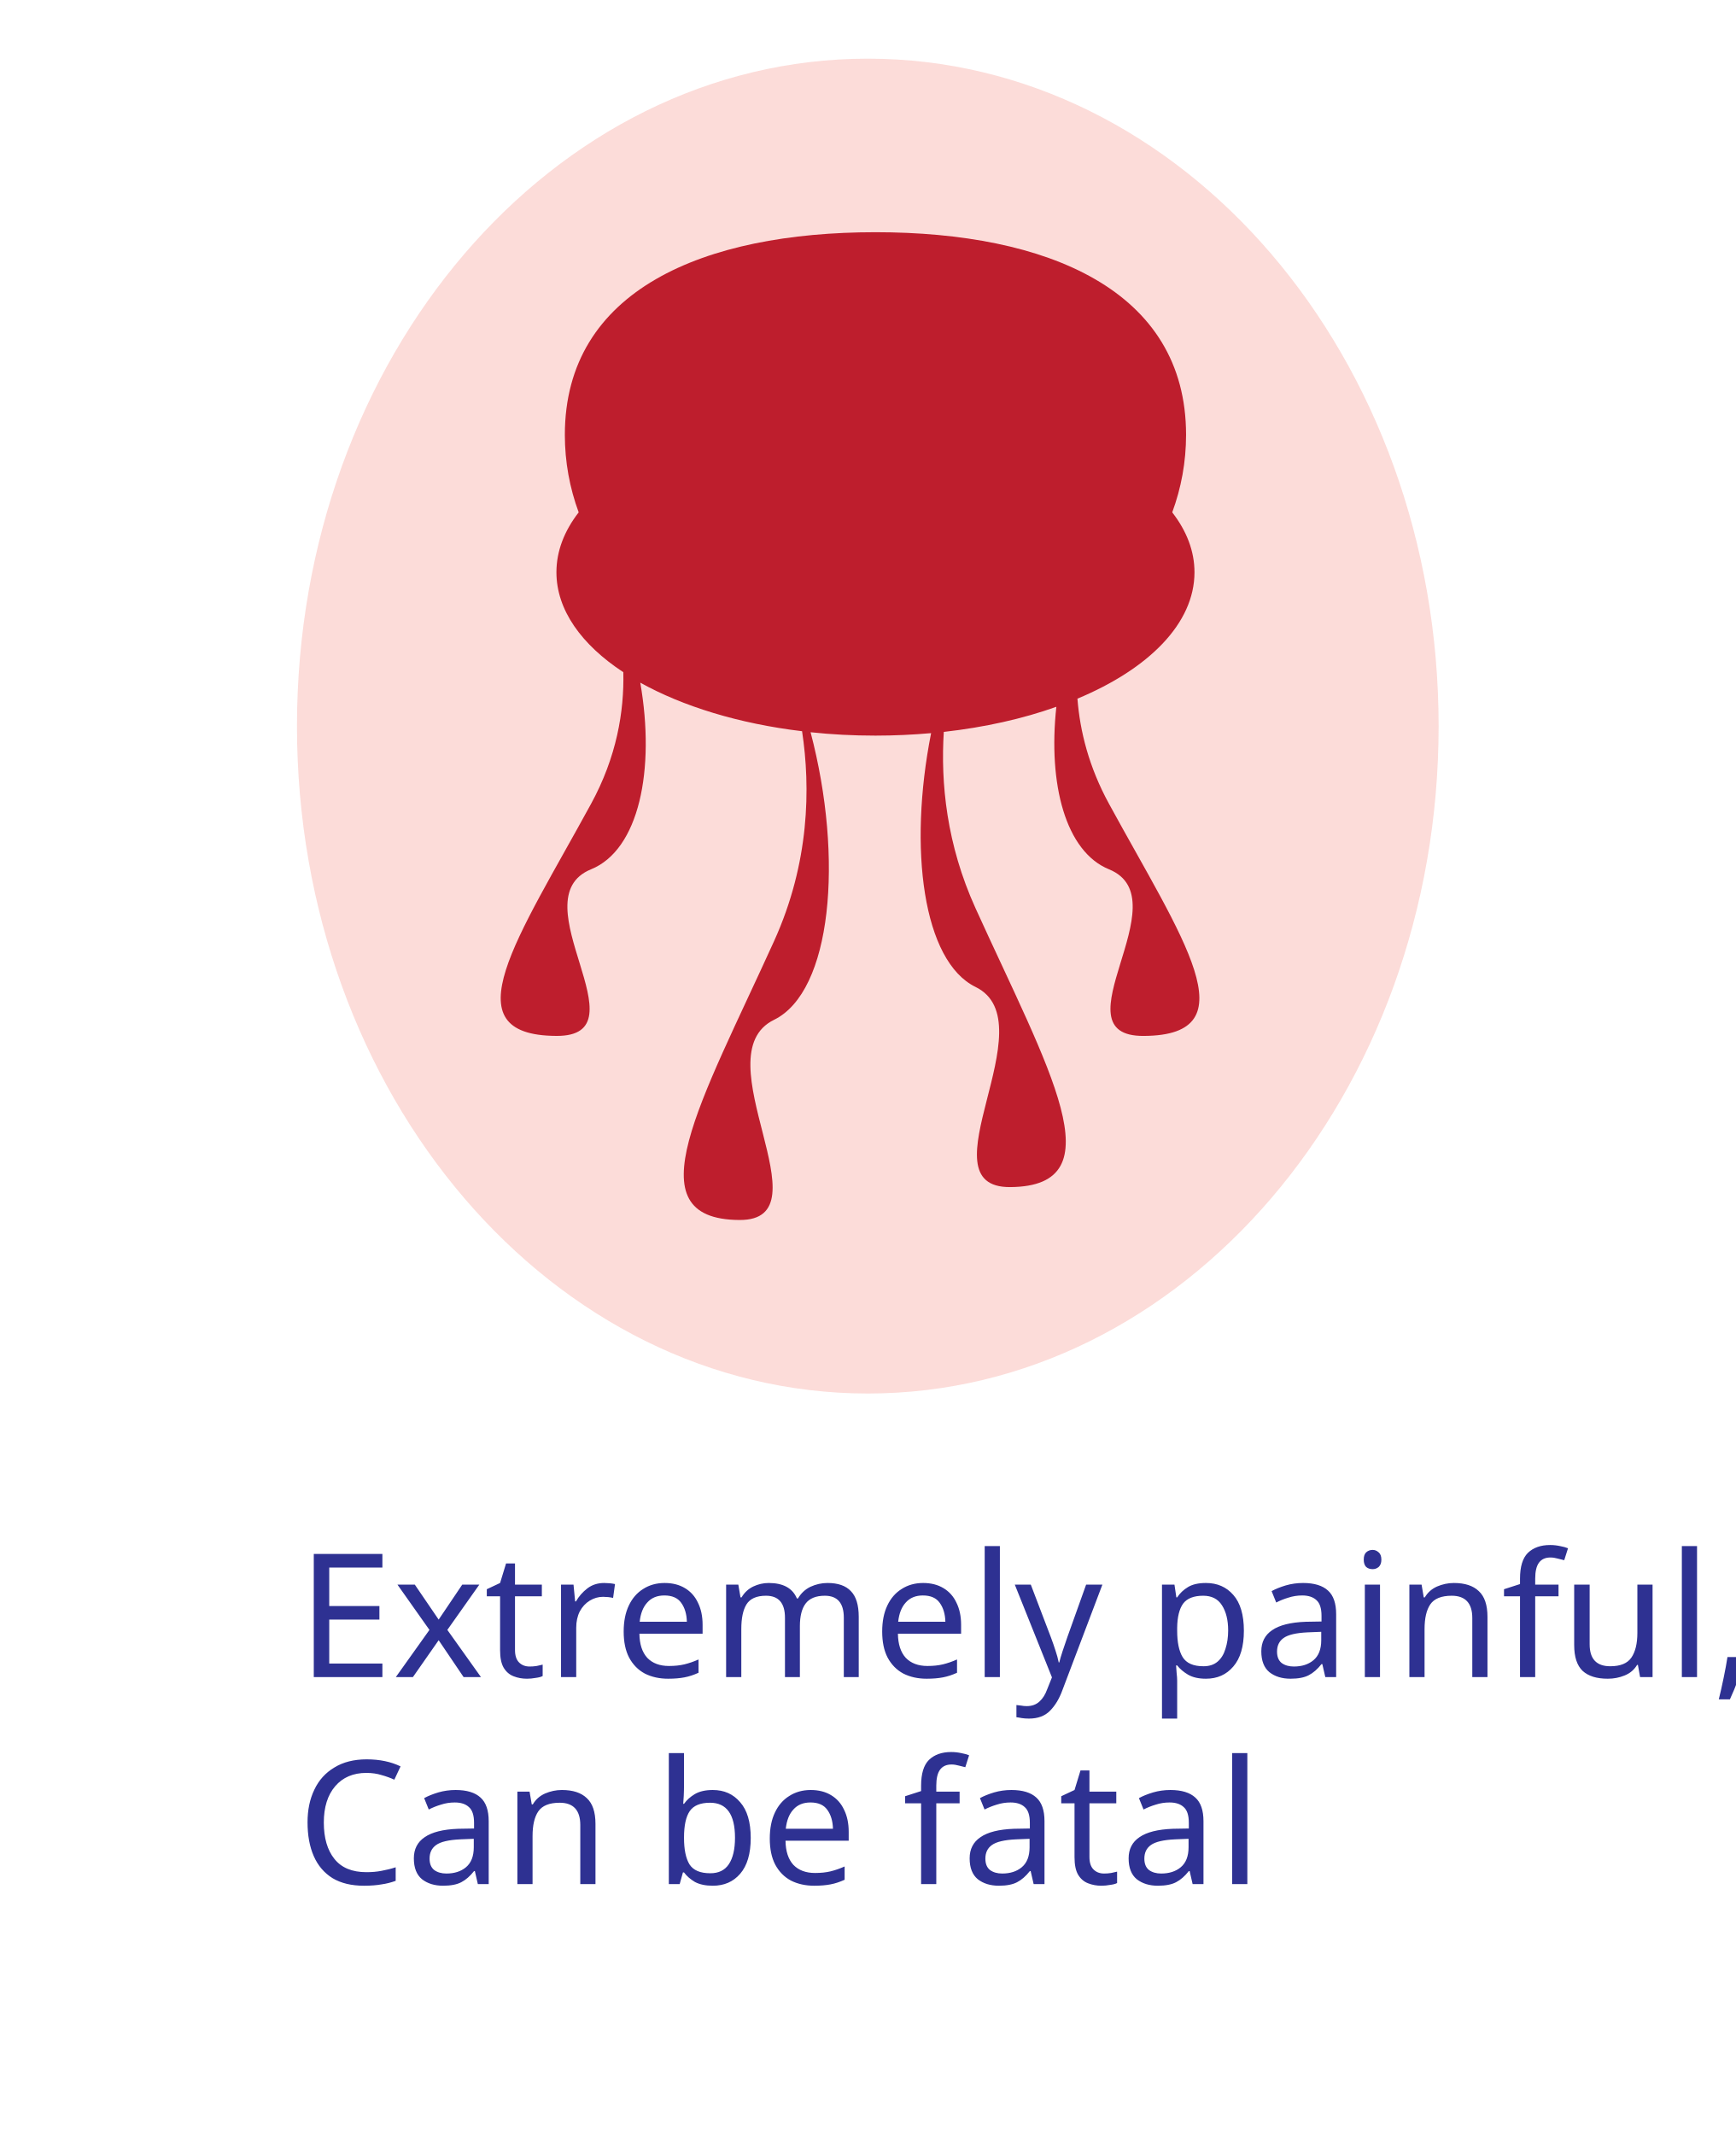
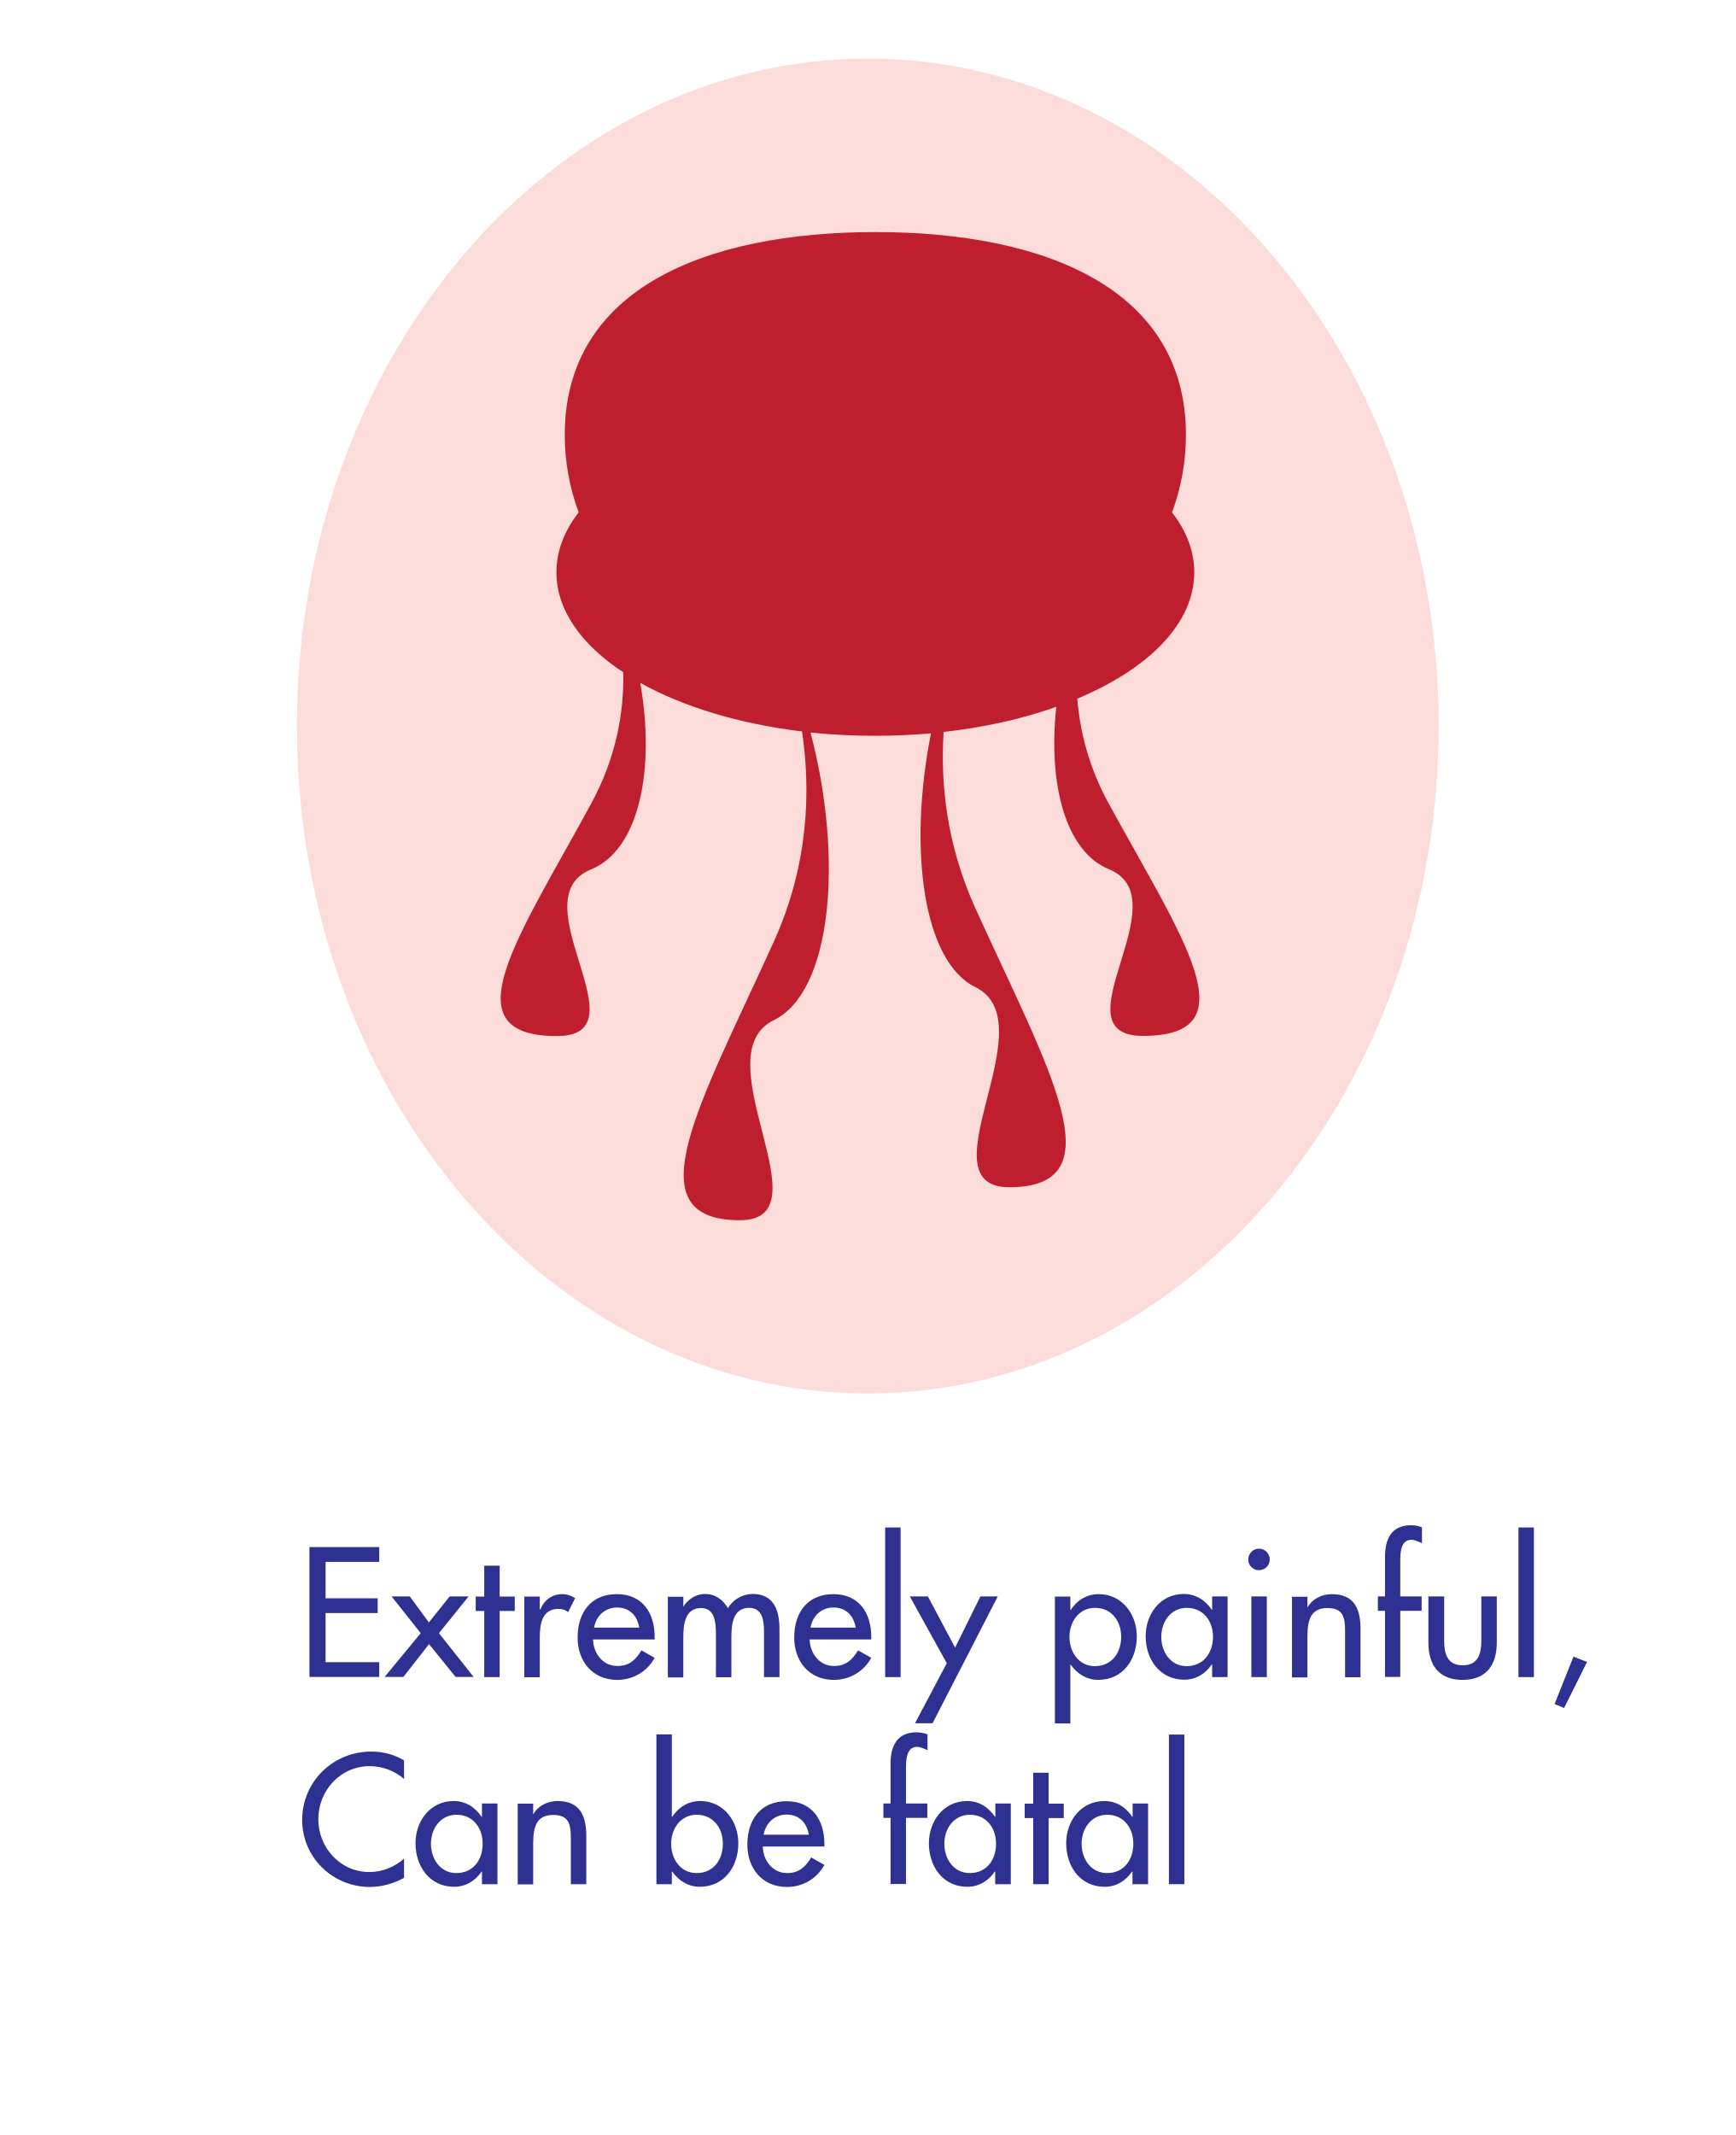
- <svg xmlns="http://www.w3.org/2000/svg" version="1.1" id="Layer_1" x="0px" y="0px" width="100px" height="123px" viewBox="0 0 100 123" enable-background="new 0 0 100 123" xml:space="preserve">
-   <ellipse opacity="0.6" fill="#FAC4BF" cx="50" cy="41.831" rx="32.889" ry="38.451" />
-   <path fill="#BE1E2D" d="M65.893,59.681c-5.149,0.026,2.213-7.878-1.993-9.598c-2.505-1.019-3.522-4.906-3.036-9.364  c-1.927,0.688-4.119,1.181-6.485,1.447c-0.186,2.94,0.159,6.483,1.827,10.156c4.206,9.267,8.206,16.029,1.993,16.068  c-5.149,0.026,2.213-9.475-1.993-11.532c-3.023-1.48-3.88-7.956-2.558-14.621c-1.043,0.091-2.113,0.143-3.203,0.143  c-1.282,0-2.532-0.065-3.741-0.195c1.92,7.301,1.216,14.939-2.106,16.568c-4.206,2.057,3.156,11.564-1.993,11.532  c-6.212-0.032-2.213-6.795,1.993-16.062c2.053-4.523,2.106-8.852,1.615-12.097c-3.641-0.435-6.87-1.434-9.322-2.797  c0.877,5.023-0.073,9.631-2.837,10.753c-4.206,1.72,3.156,9.624-1.993,9.598c-6.219-0.026-2.213-5.652,1.993-13.368  c1.475-2.7,1.914-5.321,1.86-7.586c-2.412-1.583-3.854-3.589-3.854-5.756c0-1.22,0.452-2.382,1.282-3.452  c-0.518-1.408-0.797-2.907-0.797-4.465c0-8.346,8.013-11.675,17.9-11.675c9.88,0,17.893,3.329,17.893,11.675  c0,1.558-0.279,3.057-0.797,4.465c0.831,1.071,1.282,2.232,1.282,3.452c0,2.94-2.625,5.562-6.744,7.281  c0.146,1.882,0.664,3.946,1.821,6.061C68.106,54.028,72.112,59.655,65.893,59.681z" />
-   <g>
-     <text transform="matrix(1 0 0 1 17.1105 96.6197)">
-       <tspan x="0" y="0" fill="#2E3192" font-family="'Futura'" font-size="9.938">Extremely painful, </tspan>
-       <tspan x="0" y="11.926" fill="#2E3192" font-family="'Futura'" font-size="9.938">Can be fatal</tspan>
-     </text>
+ <svg xmlns="http://www.w3.org/2000/svg" width="100" height="123">
+   <style type="text/css">.st0{opacity:0.6;fill:#FAC4BF;enable-background:new ;} .st1{fill:#BE1E2D;} .st2{enable-background:new ;} .st3{fill:#2E3192;}</style>
+   <ellipse class="st0" cx="50" cy="41.83" rx="32.89" ry="38.45" />
+   <path class="st1" d="M65.89 59.68c-5.15.03 2.21-7.88-1.99-9.6-2.51-1.02-3.52-4.91-3.04-9.36-1.93.69-4.12 1.18-6.49 1.45-.19 2.94.16 6.48 1.83 10.16 4.21 9.27 8.21 16.03 1.99 16.07-5.15.03 2.21-9.47-1.99-11.53-3.02-1.48-3.88-7.96-2.56-14.62-1.04.09-2.11.14-3.2.14-1.28 0-2.53-.06-3.74-.19 1.92 7.3 1.22 14.94-2.11 16.57-4.21 2.06 3.16 11.56-1.99 11.53-6.21-.03-2.21-6.79 1.99-16.06 2.05-4.52 2.11-8.85 1.62-12.1-3.64-.44-6.87-1.43-9.32-2.8.88 5.02-.07 9.63-2.84 10.75-4.21 1.72 3.16 9.62-1.99 9.6-6.22-.03-2.21-5.65 1.99-13.37 1.47-2.7 1.91-5.32 1.86-7.59-2.41-1.58-3.85-3.59-3.85-5.76 0-1.22.45-2.38 1.28-3.45-.52-1.41-.8-2.91-.8-4.47 0-8.35 8.01-11.68 17.9-11.68 9.88 0 17.89 3.33 17.89 11.68 0 1.56-.28 3.06-.8 4.47.83 1.07 1.28 2.23 1.28 3.45 0 2.94-2.62 5.56-6.74 7.28.15 1.88.66 3.95 1.82 6.06 4.22 7.72 8.22 13.34 2 13.37z" />
+   <g class="st2">
+     <path class="st3" d="M17.83 89.13h4.02v.85h-3.09v2.1h3v.85h-3v2.83h3.09v.85h-4.02v-7.48z" />
+     <path class="st3" d="M22.56 91.97h1.05l1.1 1.5 1.2-1.5h1.09l-1.71 2.12 2 2.52h-1.04l-1.53-1.89-1.48 1.89h-1.08l2.08-2.52-1.68-2.12z" />
+     <path class="st3" d="M28.79 96.62h-.89v-3.81h-.49v-.83h.49v-1.78h.89v1.78h.87v.83h-.87v3.81z" />
+     <path class="st3" d="M31.1 92.73h.03c.22-.55.68-.89 1.27-.89.26 0 .52.09.74.23l-.41.81c-.16-.14-.34-.19-.55-.19-.96 0-1.08.89-1.08 1.65v2.29h-.89v-4.65h.89v.75z" />
+     <path class="st3" d="M34.17 94.44c.01.79.55 1.54 1.4 1.54.69 0 1.05-.35 1.39-.9l.76.43c-.44.8-1.25 1.27-2.16 1.27-1.42 0-2.28-1.07-2.28-2.44 0-1.43.76-2.5 2.26-2.5 1.48 0 2.18 1.09 2.18 2.47v.14h-3.55zm2.66-.67c-.11-.7-.57-1.16-1.28-1.16-.7 0-1.21.5-1.32 1.16h2.6z" />
+     <path class="st3" d="M39.35 92.56h.02c.26-.41.73-.73 1.23-.73.61 0 1.04.31 1.34.82.29-.5.84-.82 1.43-.82 1.22 0 1.54.95 1.54 2.01v2.78h-.89v-2.63c0-.6-.08-1.36-.86-1.36-.95 0-1.02.99-1.02 1.71v2.29h-.89v-2.46c0-.61-.03-1.53-.85-1.53-.95 0-1.03.98-1.03 1.71v2.29h-.89v-4.65h.89v.57z" />
+     <path class="st3" d="M46.65 94.44c.01.79.55 1.54 1.4 1.54.69 0 1.05-.35 1.39-.9l.76.43c-.44.8-1.25 1.27-2.16 1.27-1.42 0-2.28-1.07-2.28-2.44 0-1.43.76-2.5 2.26-2.5 1.48 0 2.18 1.09 2.18 2.47v.14h-3.55zm2.65-.67c-.11-.7-.57-1.16-1.28-1.16-.7 0-1.21.5-1.32 1.16h2.6z" />
+     <path class="st3" d="M51.89 96.62h-.89v-8.62h.89v8.62z" />
+     <path class="st3" d="M52.42 91.97h1.04l1.57 2.95 1.46-2.95h1l-3.76 7.31h-1.01l1.83-3.46-2.13-3.85z" />
+     <path class="st3" d="M61.67 92.75h.02c.37-.56.92-.91 1.62-.91 1.34 0 2.19 1.16 2.19 2.43 0 1.33-.79 2.51-2.23 2.51-.66 0-1.22-.36-1.58-.88h-.02v3.39h-.89v-7.31h.89v.77zm2.93 1.55c0-.9-.55-1.67-1.51-1.67-.92 0-1.47.8-1.47 1.67 0 .87.53 1.69 1.47 1.69.98-.01 1.51-.78 1.51-1.69z" />
+     <path class="st3" d="M70.73 96.62h-.89v-.73h-.02c-.36.53-.91.88-1.58.88-1.42 0-2.23-1.18-2.23-2.51 0-1.27.84-2.43 2.2-2.43.69 0 1.24.36 1.61.91h.02v-.77h.89v4.65zm-.84-2.32c0-.9-.55-1.67-1.51-1.67-.92 0-1.47.8-1.47 1.67 0 .87.53 1.69 1.47 1.69.97-.01 1.51-.78 1.51-1.69z" />
+     <path class="st3" d="M73.16 89.85c0 .34-.28.61-.62.61s-.62-.27-.62-.61c0-.35.28-.63.62-.63s.62.28.62.63zm-.17 6.77h-.89v-4.65h.89v4.65z" />
+     <path class="st3" d="M75.32 92.6h.02c.28-.5.83-.76 1.4-.76 1.31 0 1.65.88 1.65 2.02v2.77h-.89v-2.66c0-.79-.11-1.33-1.02-1.33-1.15 0-1.15 1.01-1.15 1.86v2.14h-.89v-4.65h.89v.61z" />
+     <path class="st3" d="M81.92 88.9c-.18-.08-.41-.19-.6-.19-.64 0-.64.8-.64 1.26v2h1.23v.83h-1.23v3.81h-.88v-3.81h-.41v-.83h.41v-2.27c0-1.01.35-1.83 1.5-1.83.22 0 .43.04.63.12v.91z" />
+     <path class="st3" d="M83.21 91.97v2.57c0 .75.19 1.4 1.07 1.4.88 0 1.07-.66 1.07-1.4v-2.57h.89v2.67c0 1.27-.6 2.14-1.97 2.14s-1.97-.86-1.97-2.14v-2.67h.91z" />
+     <path class="st3" d="M88.38 96.62h-.89v-8.62h.89v8.62z" />
+     <path class="st3" d="M91.44 95.75l-1.32 2.65-.55-.23 1.09-2.73.78.31z" />
+   </g>
+   <g class="st2">
+     <path class="st3" d="M23.28 102.49c-.54-.48-1.27-.74-1.98-.74-1.68 0-2.96 1.4-2.96 3.06 0 1.64 1.27 3.04 2.94 3.04.74 0 1.44-.28 2-.77v1.1c-.58.34-1.31.53-1.97.53-2.14 0-3.9-1.7-3.9-3.86 0-2.21 1.78-3.94 3.98-3.94.66 0 1.32.16 1.89.51v1.07z" />
+     <path class="st3" d="M28.66 108.55h-.89v-.73h-.02c-.36.53-.91.88-1.58.88-1.42 0-2.23-1.18-2.23-2.51 0-1.27.84-2.43 2.2-2.43.69 0 1.24.36 1.61.91h.02v-.77h.89v4.65zm-.85-2.33c0-.9-.55-1.67-1.51-1.67-.92 0-1.47.8-1.47 1.67 0 .87.53 1.69 1.47 1.69.97 0 1.51-.77 1.51-1.69z" />
+     <path class="st3" d="M30.71 104.52h.02c.28-.5.83-.76 1.4-.76 1.31 0 1.65.88 1.65 2.02v2.77h-.89v-2.66c0-.79-.11-1.33-1.02-1.33-1.15 0-1.15 1.01-1.15 1.86v2.14h-.89v-4.65h.89v.61z" />
+     <path class="st3" d="M37.82 99.92h.89v4.75h.02c.37-.56.92-.91 1.62-.91 1.34 0 2.19 1.16 2.19 2.43 0 1.33-.79 2.51-2.23 2.51-.66 0-1.22-.36-1.58-.88h-.02v.73h-.89v-8.63zm3.83 6.3c0-.9-.55-1.67-1.51-1.67-.92 0-1.47.8-1.47 1.67 0 .87.53 1.69 1.47 1.69.97 0 1.51-.77 1.51-1.69z" />
+     <path class="st3" d="M43.95 106.37c.01.79.55 1.54 1.4 1.54.69 0 1.05-.35 1.39-.9l.76.43c-.44.8-1.25 1.27-2.16 1.27-1.42 0-2.28-1.07-2.28-2.44 0-1.43.76-2.5 2.26-2.5 1.48 0 2.18 1.09 2.18 2.47v.14h-3.55zm2.65-.67c-.11-.7-.57-1.16-1.28-1.16-.7 0-1.21.5-1.32 1.16h2.6z" />
+     <path class="st3" d="M53.44 100.83c-.18-.08-.41-.19-.6-.19-.64 0-.64.8-.64 1.26v2h1.23v.83h-1.23v3.81h-.89v-3.81h-.41v-.83h.41v-2.27c0-1.01.35-1.83 1.5-1.83.22 0 .43.04.63.12v.91z" />
+     <path class="st3" d="M58.23 108.55h-.89v-.73h-.02c-.36.53-.91.88-1.58.88-1.42 0-2.22-1.18-2.22-2.51 0-1.27.84-2.43 2.2-2.43.69 0 1.24.36 1.61.91h.02v-.77h.89v4.65zm-.84-2.33c0-.9-.55-1.67-1.51-1.67-.92 0-1.47.8-1.47 1.67 0 .87.53 1.69 1.47 1.69.97 0 1.51-.77 1.51-1.69z" />
+     <path class="st3" d="M60.42 108.55h-.89v-3.81h-.49v-.83h.49v-1.78h.89v1.78h.87v.83h-.87v3.81z" />
+     <path class="st3" d="M66.14 108.55h-.89v-.73h-.02c-.36.53-.91.88-1.58.88-1.42 0-2.22-1.18-2.22-2.51 0-1.27.84-2.43 2.2-2.43.69 0 1.24.36 1.61.91h.02v-.77h.89v4.65zm-.84-2.33c0-.9-.55-1.67-1.51-1.67-.92 0-1.47.8-1.47 1.67 0 .87.53 1.69 1.47 1.69.97 0 1.51-.77 1.51-1.69z" />
+     <path class="st3" d="M68.24 108.55h-.89v-8.62h.89v8.62z" />
  </g>
</svg>
